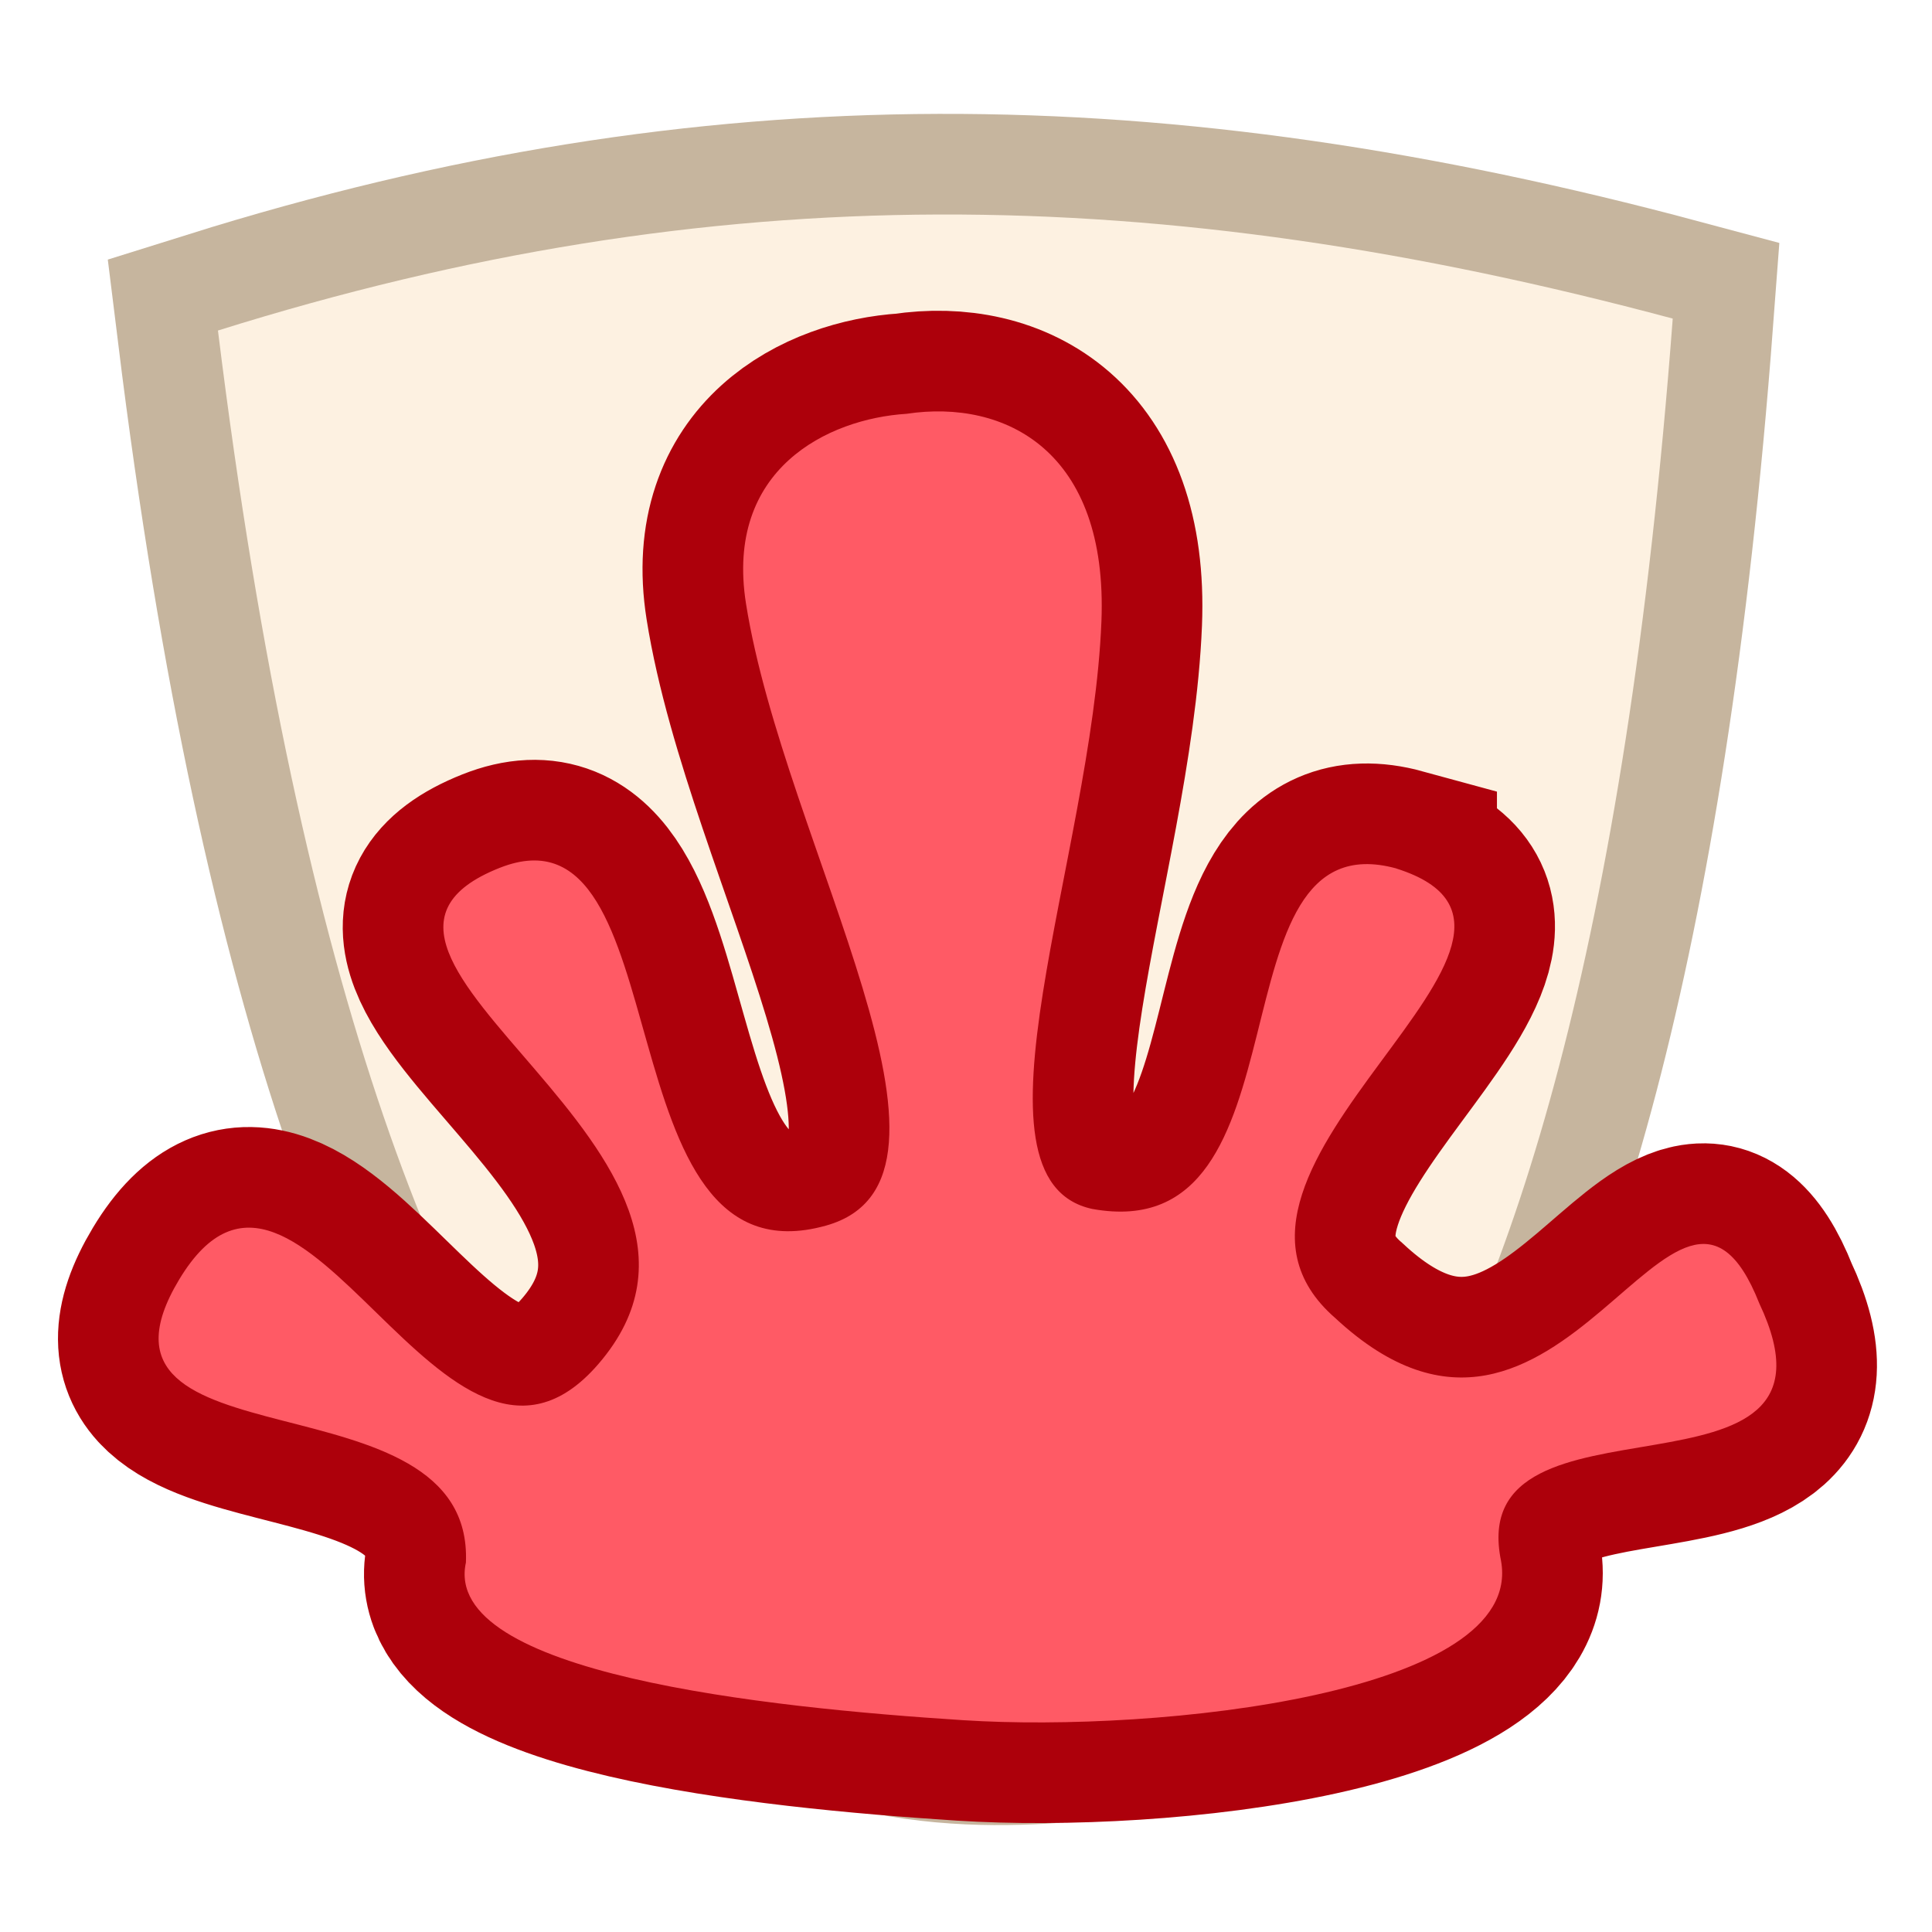
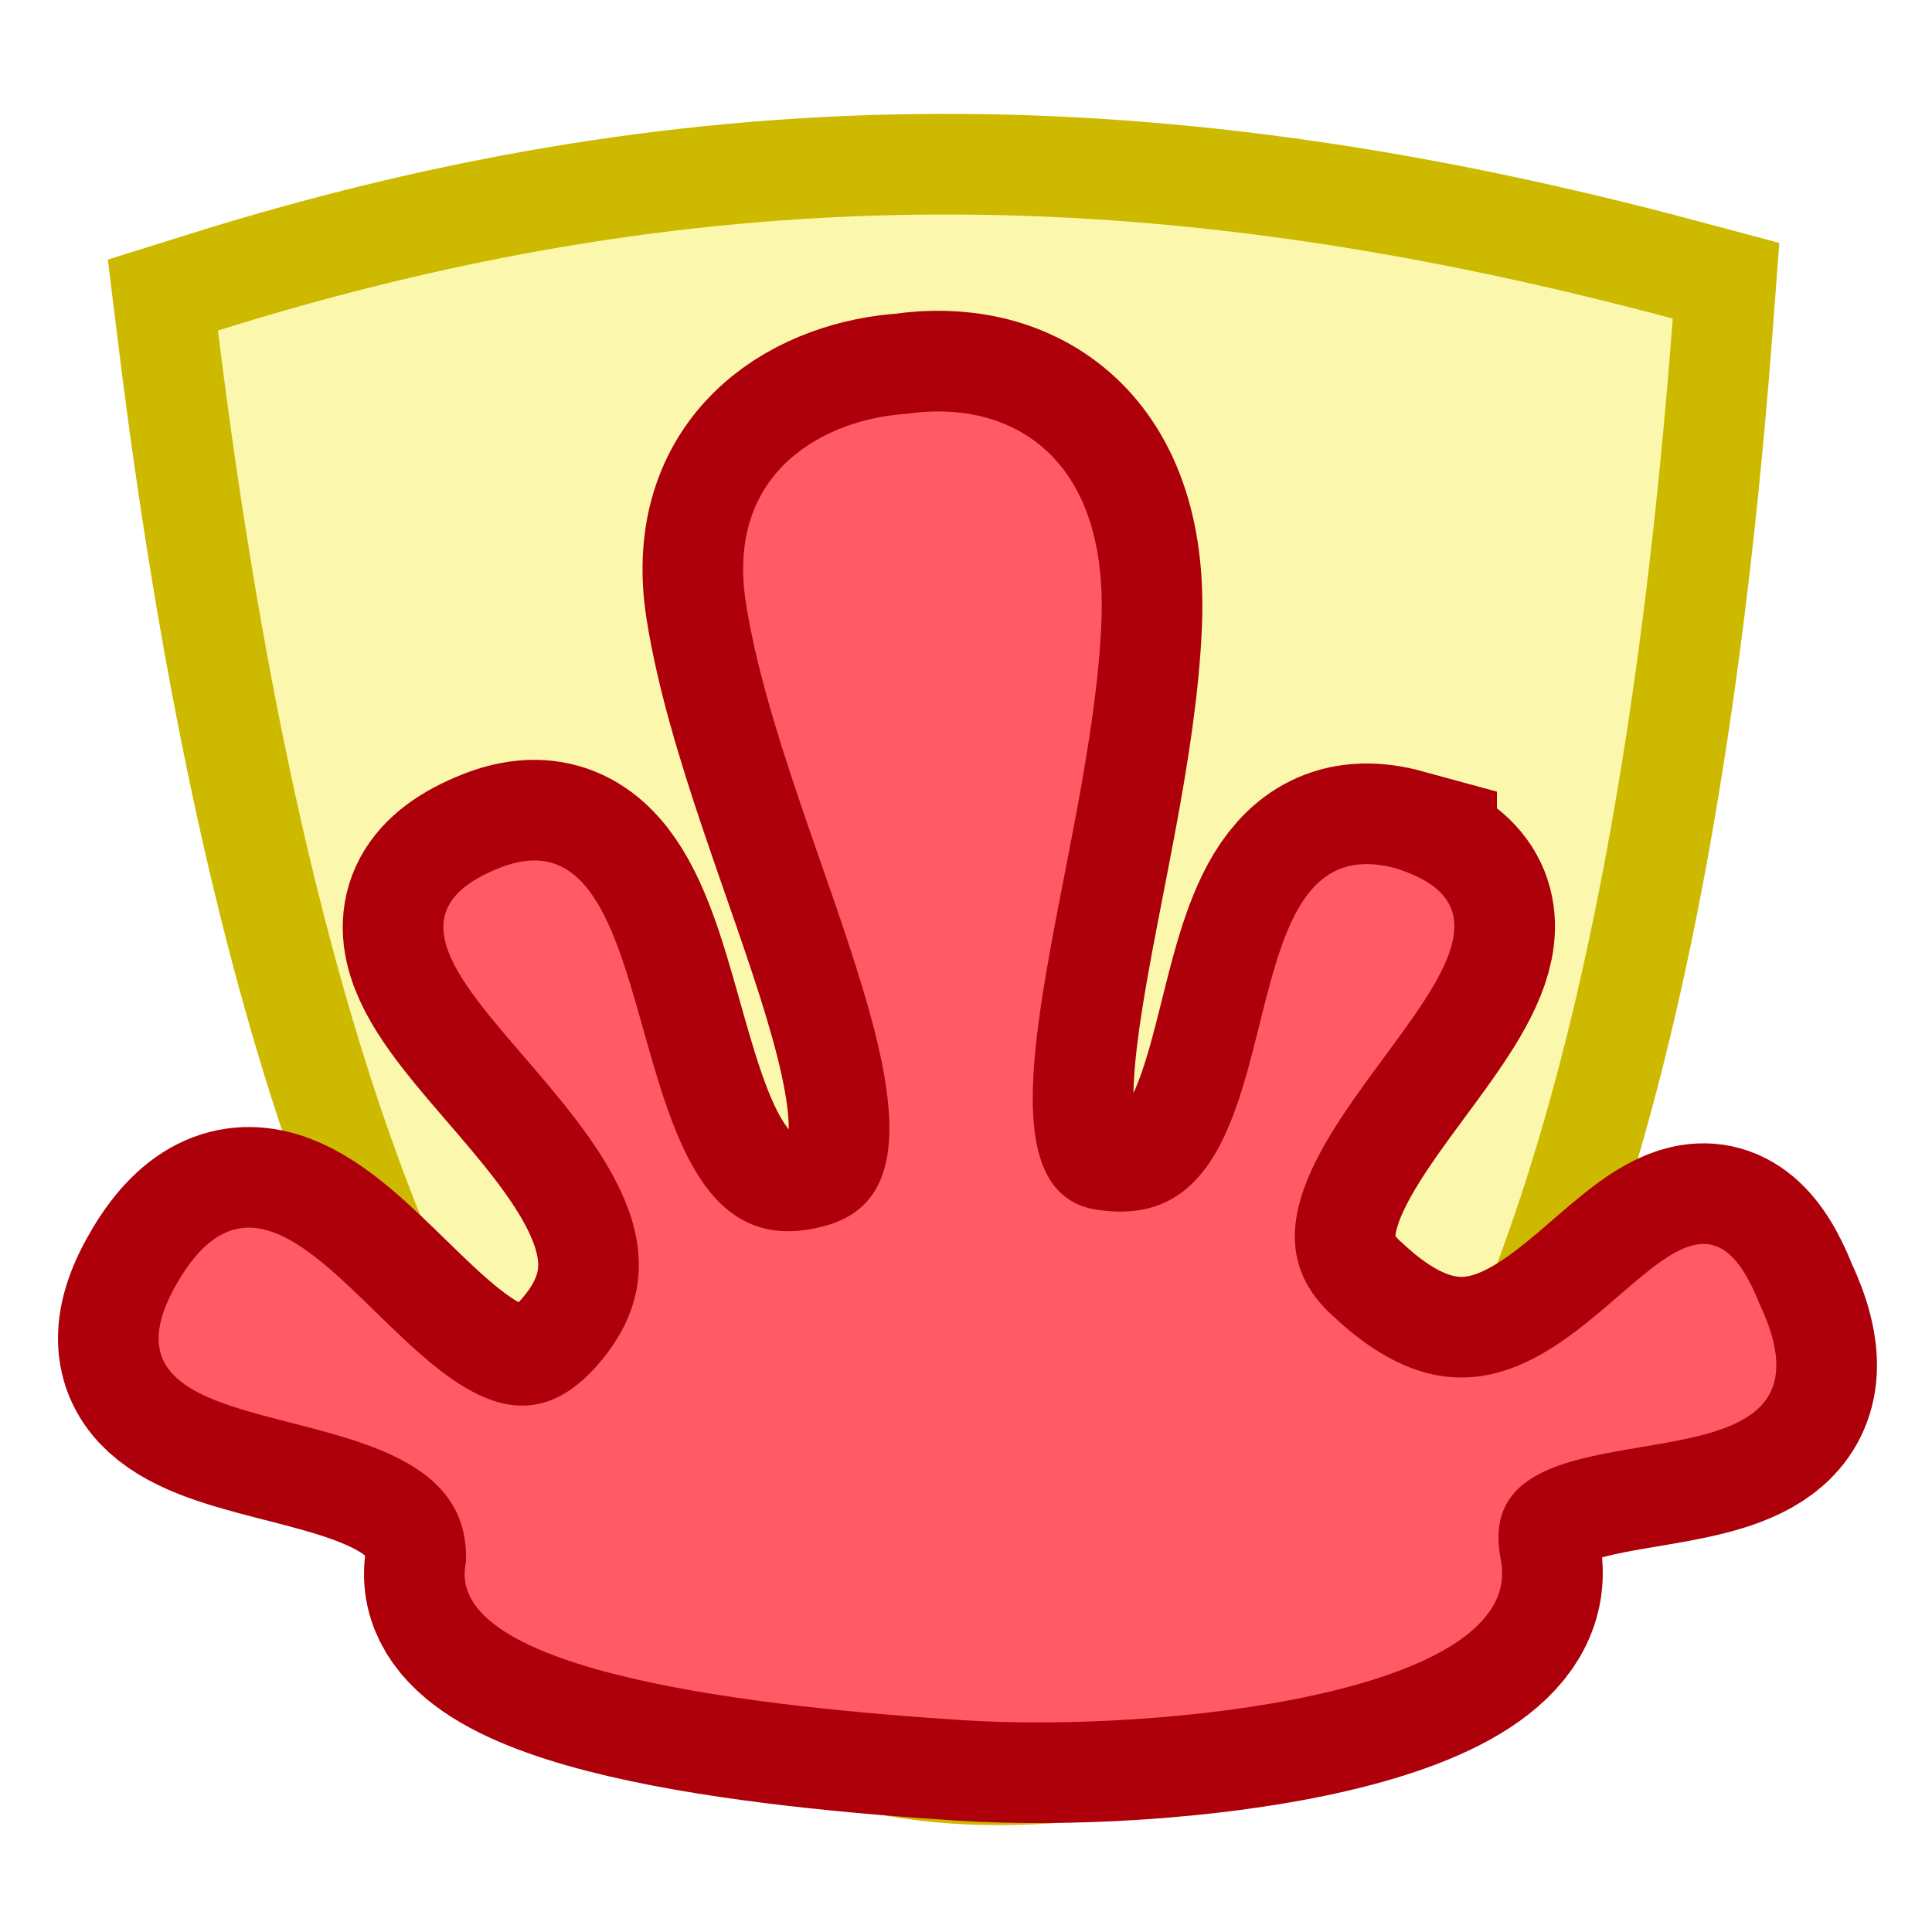
<svg xmlns="http://www.w3.org/2000/svg" width="96" height="96" viewBox="0 0 25.4 25.4" version="1.1" id="svg1718">
  <defs id="defs1712" />
  <g id="layer1" transform="translate(-59.0676,-118.9106)">
-     <path style="fill:#fdf1e1;fill-opacity:1;stroke:#c6b59e;stroke-width:2.646;stroke-linecap:butt;stroke-linejoin:miter;stroke-miterlimit:4;stroke-dasharray:none;stroke-opacity:1;paint-order:markers stroke fill" d="m 61.933,123.256 c 6.529,-2.046 12.358,-1.969 19.126,-0.157 -1.244,16.515 -5.982,18.339 -8.313,18.467 -3.073,0.168 -8.635,-0.665 -10.813,-18.31 z" id="path2305" />
+     <path style="fill:#fbf8ae;fill-opacity:1;stroke:#cdb900;stroke-width:2.646;stroke-linecap:butt;stroke-linejoin:miter;stroke-miterlimit:4;stroke-dasharray:none;stroke-opacity:1;paint-order:markers stroke fill" d="m 61.933,123.256 c 6.529,-2.046 12.358,-1.969 19.126,-0.157 -1.244,16.515 -5.982,18.339 -8.313,18.467 -3.073,0.168 -8.635,-0.665 -10.813,-18.31 z" id="path2305" />
    <path style="opacity:1;vector-effect:none;fill:#ff5a65;fill-opacity:1;stroke:#ad000b;stroke-width:2.646;stroke-linecap:round;stroke-linejoin:miter;stroke-miterlimit:40;stroke-dasharray:none;stroke-dashoffset:0;stroke-opacity:1;paint-order:markers stroke fill" d="m 77.425,130.328 c -2.499,-0.683 -1.052,5.012 -4,4.476 -1.764,-0.384 -9.11e-4,-4.618 0.123,-7.721 0.09,-2.243 -1.263,-2.928 -2.563,-2.732 -1.03,0.065 -2.39,0.723 -2.11,2.494 0.503,3.178 3.231,7.566 1.054,8.178 -2.978,0.837 -1.865,-5.666 -4.294,-4.702 -2.86,1.135 3.677,3.767 1.3,6.522 -2.022,2.344 -3.916,-3.764 -5.512,-1.11 -1.52,2.529 3.875,1.173 3.77,3.72 -0.32,1.461 3.952,1.907 6.538,2.073 2.586,0.166 7.382,-0.35 7.071,-2.093 -0.502,-2.421 4.75,-0.523 3.395,-3.387 -1.099,-2.781 -2.582,2.975 -5.575,0.193 -2.254,-1.96 3.571,-5.037 0.803,-5.91 z" id="path2297" />
  </g>
</svg>
